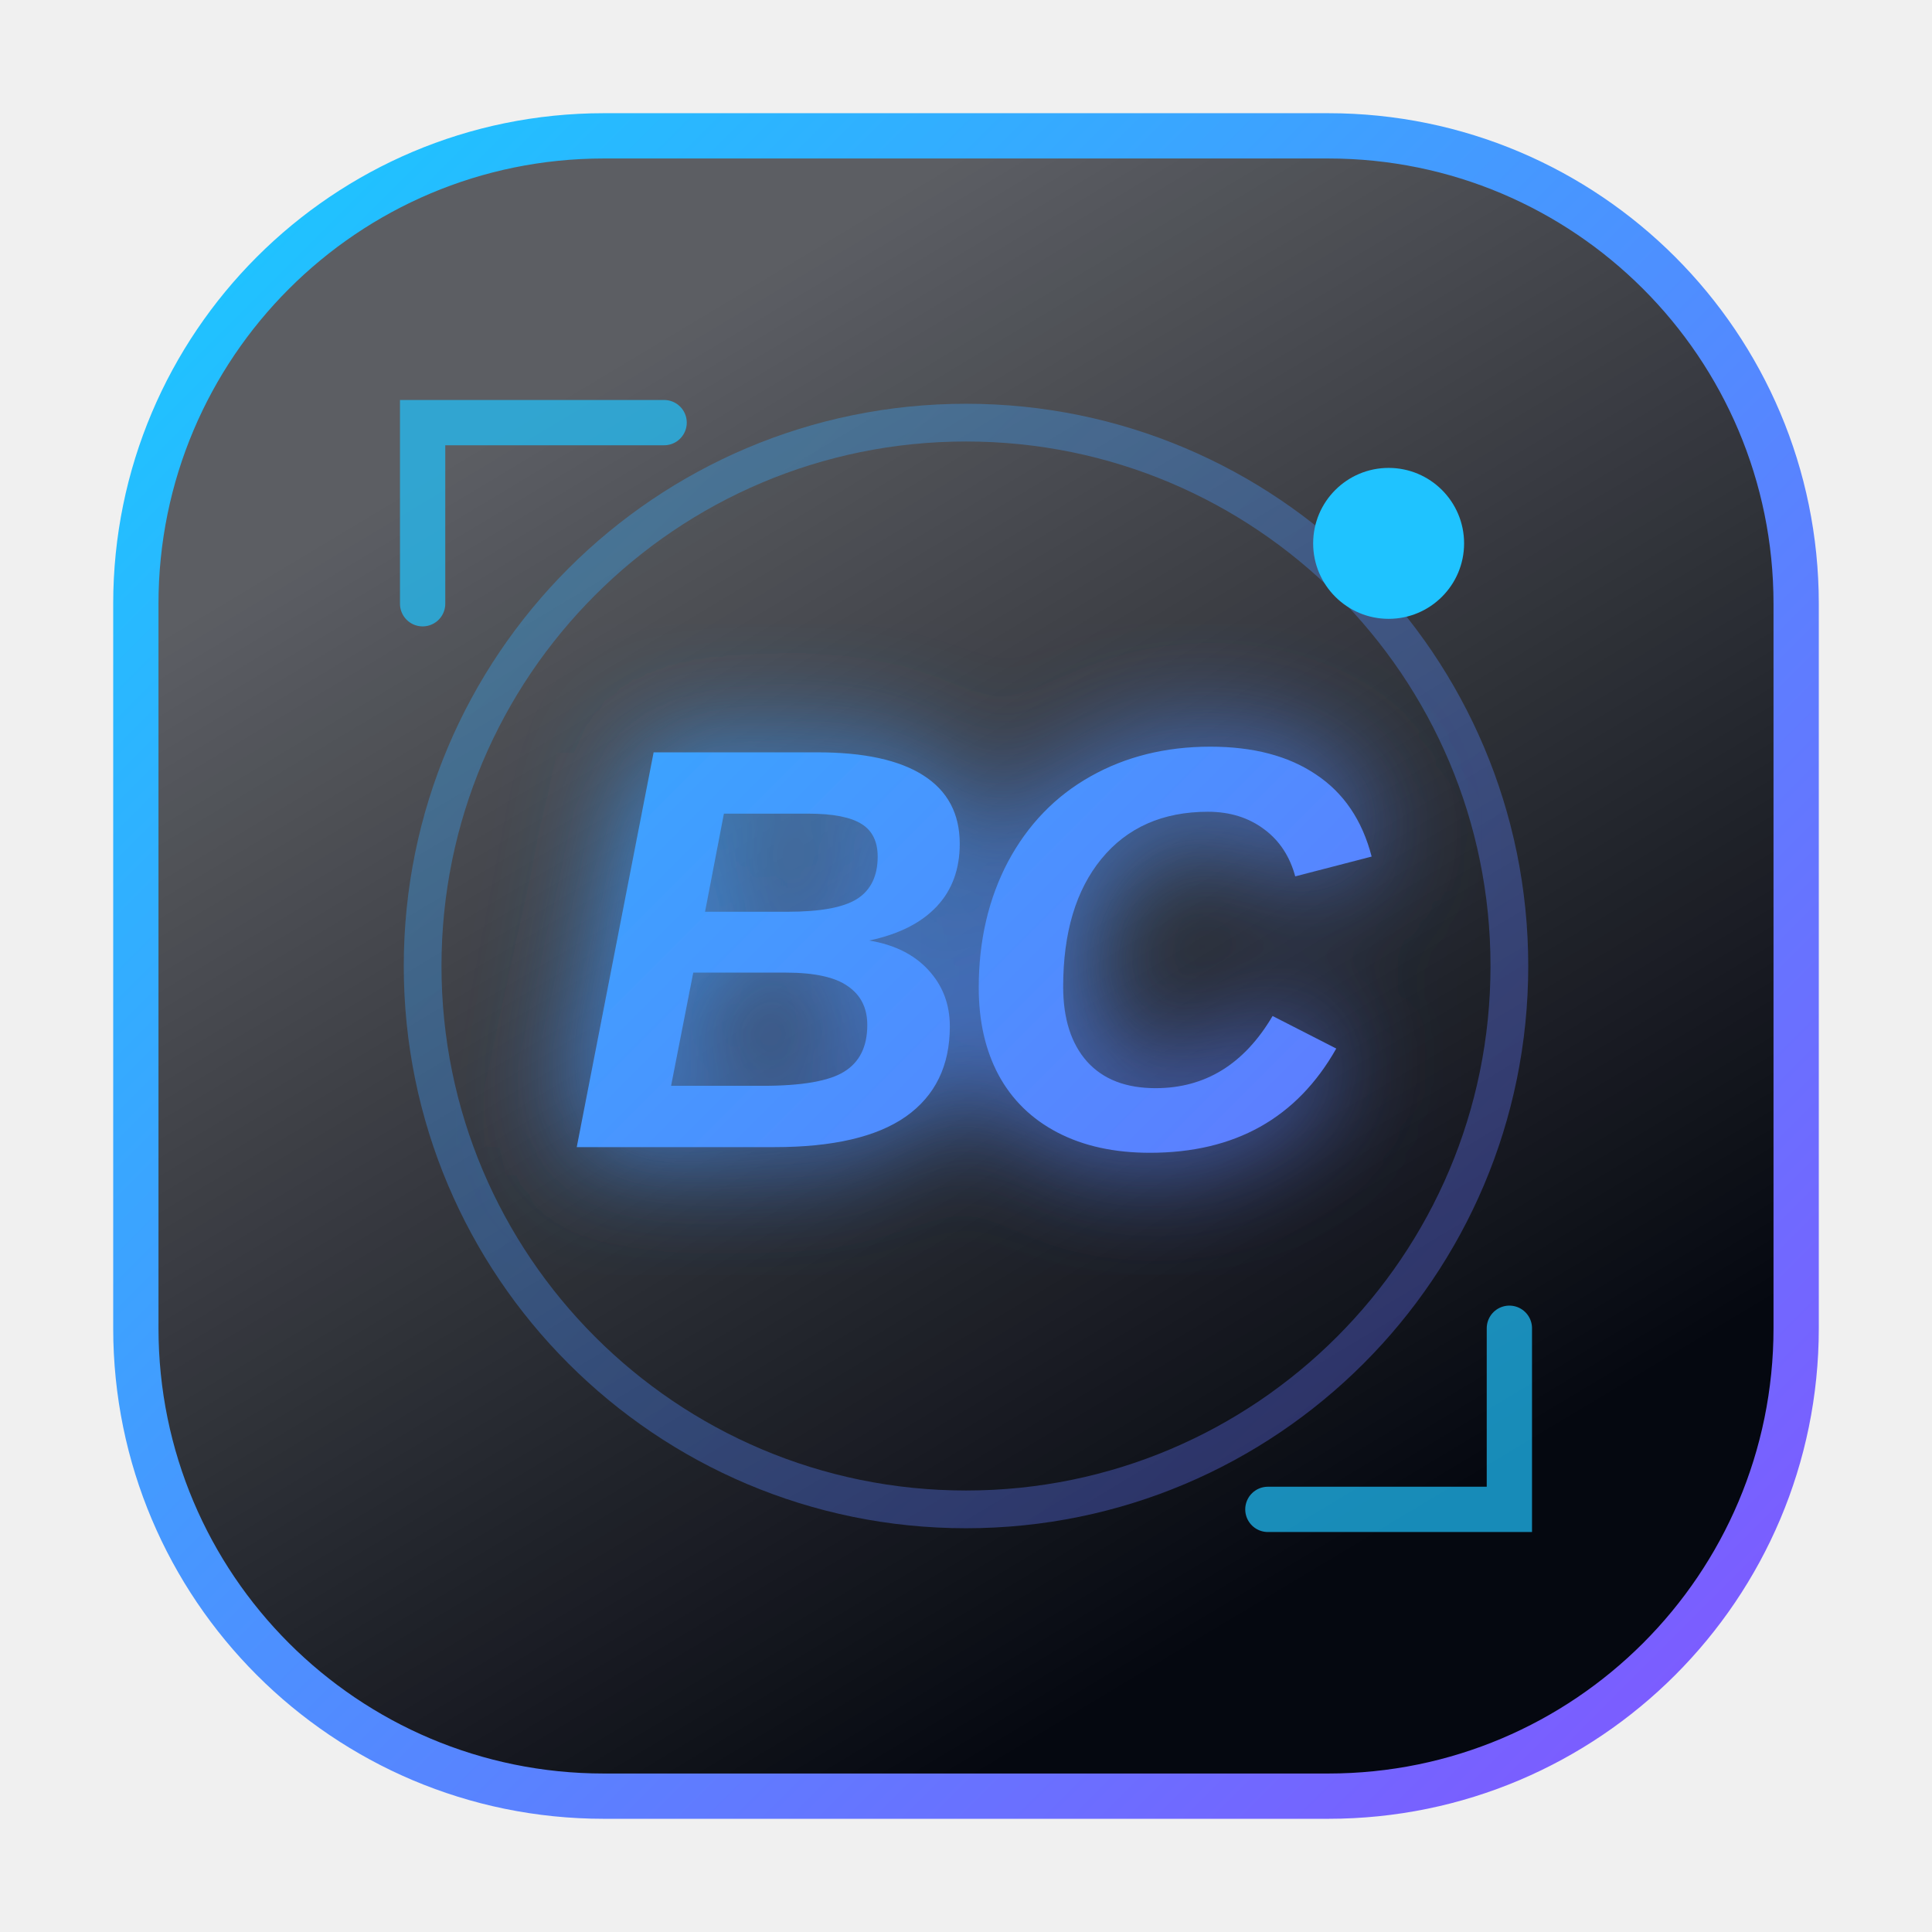
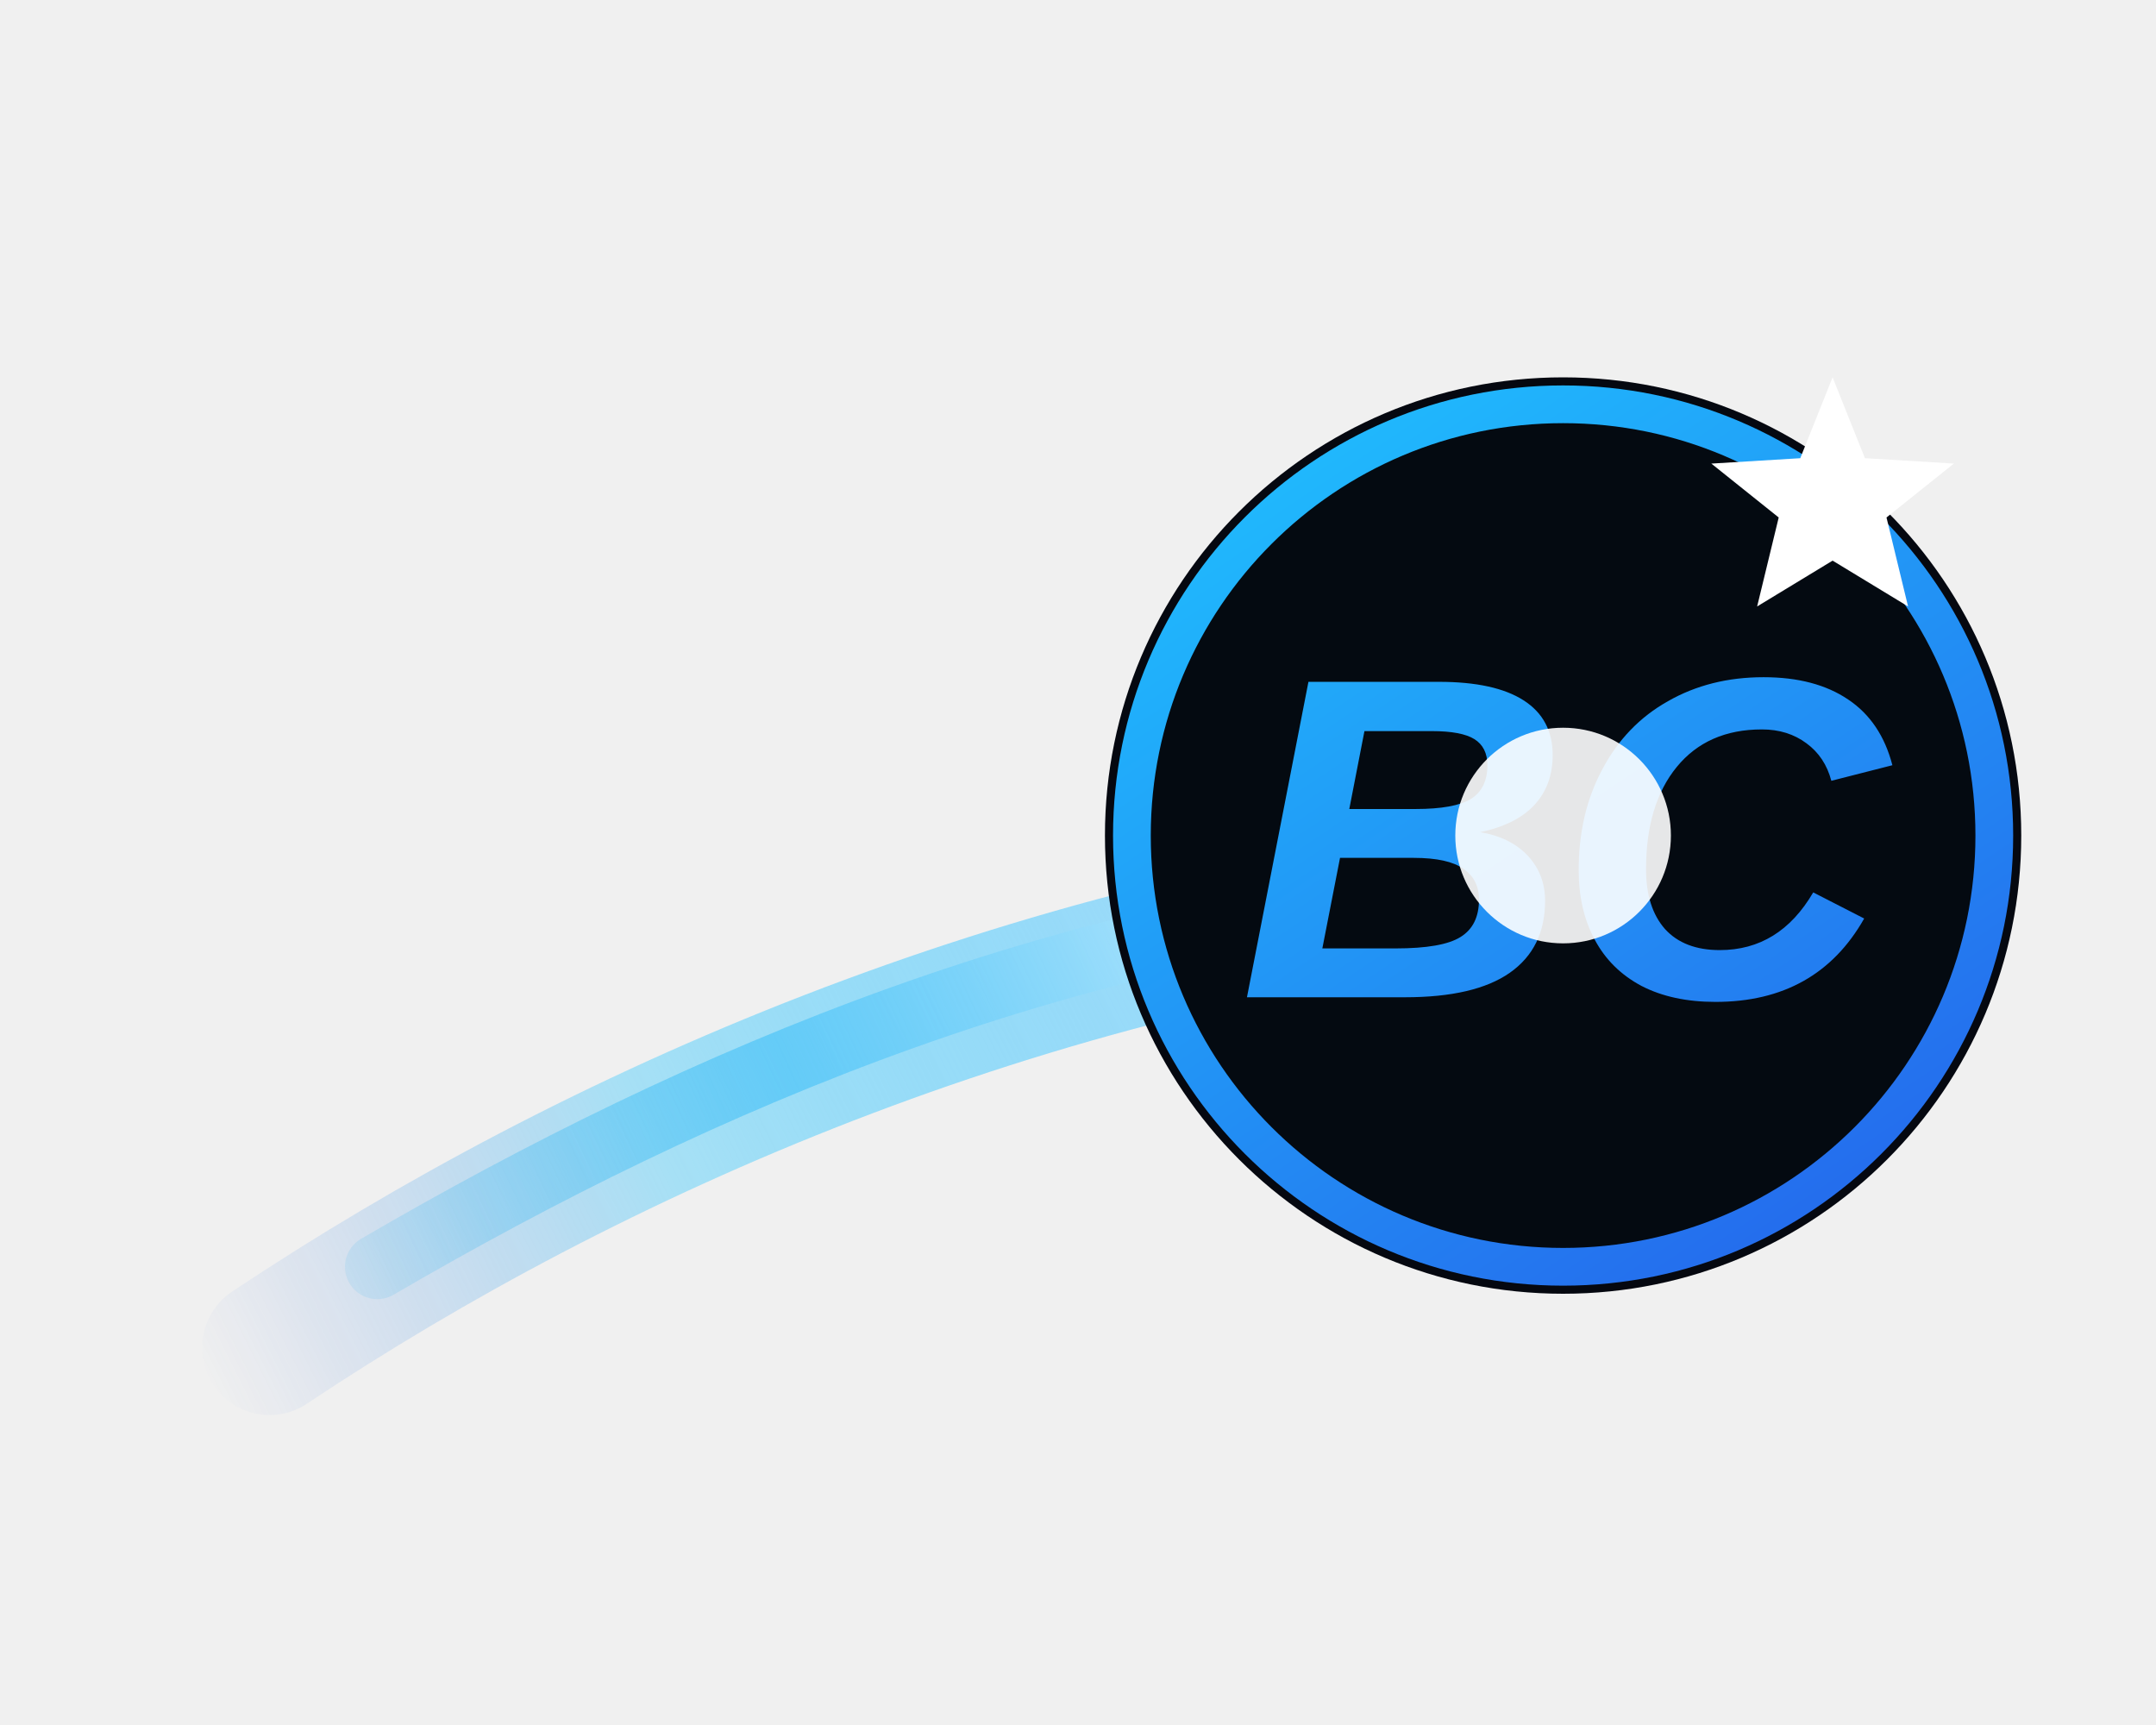
- <svg xmlns="http://www.w3.org/2000/svg" viewBox="0 0 64 64" fill="none" role="img" aria-label="Ben Clark">
+ <svg xmlns="http://www.w3.org/2000/svg" viewBox="0 0 80 64" fill="none" role="img" aria-label="Ben Clark">
  <defs>
-     <linearGradient id="bc-grad" x1="8" y1="8" x2="56" y2="56" gradientUnits="userSpaceOnUse">
+     <linearGradient id="tail-outer" x1="8" y1="52" x2="56" y2="28" gradientUnits="userSpaceOnUse">
+       <stop offset="0%" stop-color="#1a4fd4" stop-opacity="0" />
+       <stop offset="35%" stop-color="#1fc3ff" stop-opacity="0.35" />
+       <stop offset="72%" stop-color="#7dd3fc" stop-opacity="0.75" />
+       <stop offset="100%" stop-color="#ffffff" stop-opacity="0.95" />
+     </linearGradient>
+     <linearGradient id="tail-core" x1="10" y1="50" x2="54" y2="30" gradientUnits="userSpaceOnUse">
+       <stop offset="0%" stop-color="#0ea5e9" stop-opacity="0" />
+       <stop offset="45%" stop-color="#38bdf8" stop-opacity="0.55" />
+       <stop offset="100%" stop-color="#ffffff" stop-opacity="1" />
+     </linearGradient>
+     <linearGradient id="head" x1="44" y1="14" x2="68" y2="50" gradientUnits="userSpaceOnUse">
      <stop stop-color="#1fc3ff" />
-       <stop offset="1" stop-color="#7c5cff" />
+       <stop offset="1" stop-color="#2563eb" />
    </linearGradient>
-     <linearGradient id="bc-shine" x1="20" y1="12" x2="44" y2="52" gradientUnits="userSpaceOnUse">
-       <stop stop-color="#ffffff" stop-opacity="0.35" />
-       <stop offset="1" stop-color="#ffffff" stop-opacity="0" />
-     </linearGradient>
-     <filter id="bc-glow" x="-30%" y="-30%" width="160%" height="160%">
-       <feGaussianBlur stdDeviation="2" result="blur" />
-       <feMerge>
-         <feMergeNode in="blur" />
-         <feMergeNode in="SourceGraphic" />
-       </feMerge>
-     </filter>
  </defs>
-   <rect x="4" y="4" width="56" height="56" rx="16" fill="#050810" />
-   <rect x="4" y="4" width="56" height="56" rx="16" fill="url(#bc-shine)" />
-   <rect x="4.5" y="4.5" width="55" height="55" rx="15.5" stroke="url(#bc-grad)" stroke-width="1.5" />
-   <path d="M14 20 L14 14 L22 14" stroke="#1fc3ff" stroke-width="1.5" stroke-linecap="round" opacity="0.7" />
-   <path d="M50 44 L50 50 L42 50" stroke="#1fc3ff" stroke-width="1.5" stroke-linecap="round" opacity="0.7" />
-   <circle cx="32" cy="32" r="18" stroke="url(#bc-grad)" stroke-width="1.25" stroke-opacity="0.35" />
-   <g filter="url(#bc-glow)">
-     <text x="32" y="38" text-anchor="middle" font-family="Arial Black, Arial, sans-serif" font-size="19" font-weight="900" font-style="italic" fill="url(#bc-grad)" letter-spacing="-1">BC</text>
-   </g>
-   <circle cx="46" cy="18" r="2.5" fill="#1fc3ff" />
+   <path d="M 56 33 C 38 35, 22 42, 10 50" stroke="url(#tail-outer)" stroke-width="5" stroke-linecap="round" fill="none" />
+   <path d="M 56 33 C 40 34, 26 40, 14 47" stroke="url(#tail-core)" stroke-width="2.4" stroke-linecap="round" fill="none" />
+   <circle cx="58" cy="31" r="17" fill="#050810" />
+   <circle cx="58" cy="31" r="16" stroke="url(#head)" stroke-width="1.4" fill="rgba(5,10,18,0.92)" />
+   <text x="58" y="37" text-anchor="middle" font-family="Arial Black, Arial, sans-serif" font-size="17" font-weight="900" font-style="italic" fill="url(#head)" letter-spacing="-0.5">BC</text>
+   <path d="M 68 14 L 69.2 17 L 72.5 17.2 L 70 19.2 L 70.8 22.5 L 68 20.8 L 65.2 22.5 L 66 19.2 L 63.5 17.2 L 66.8 17 Z" fill="#ffffff" />
+   <circle cx="58" cy="31" r="4" fill="#ffffff" fill-opacity="0.9" />
</svg>
